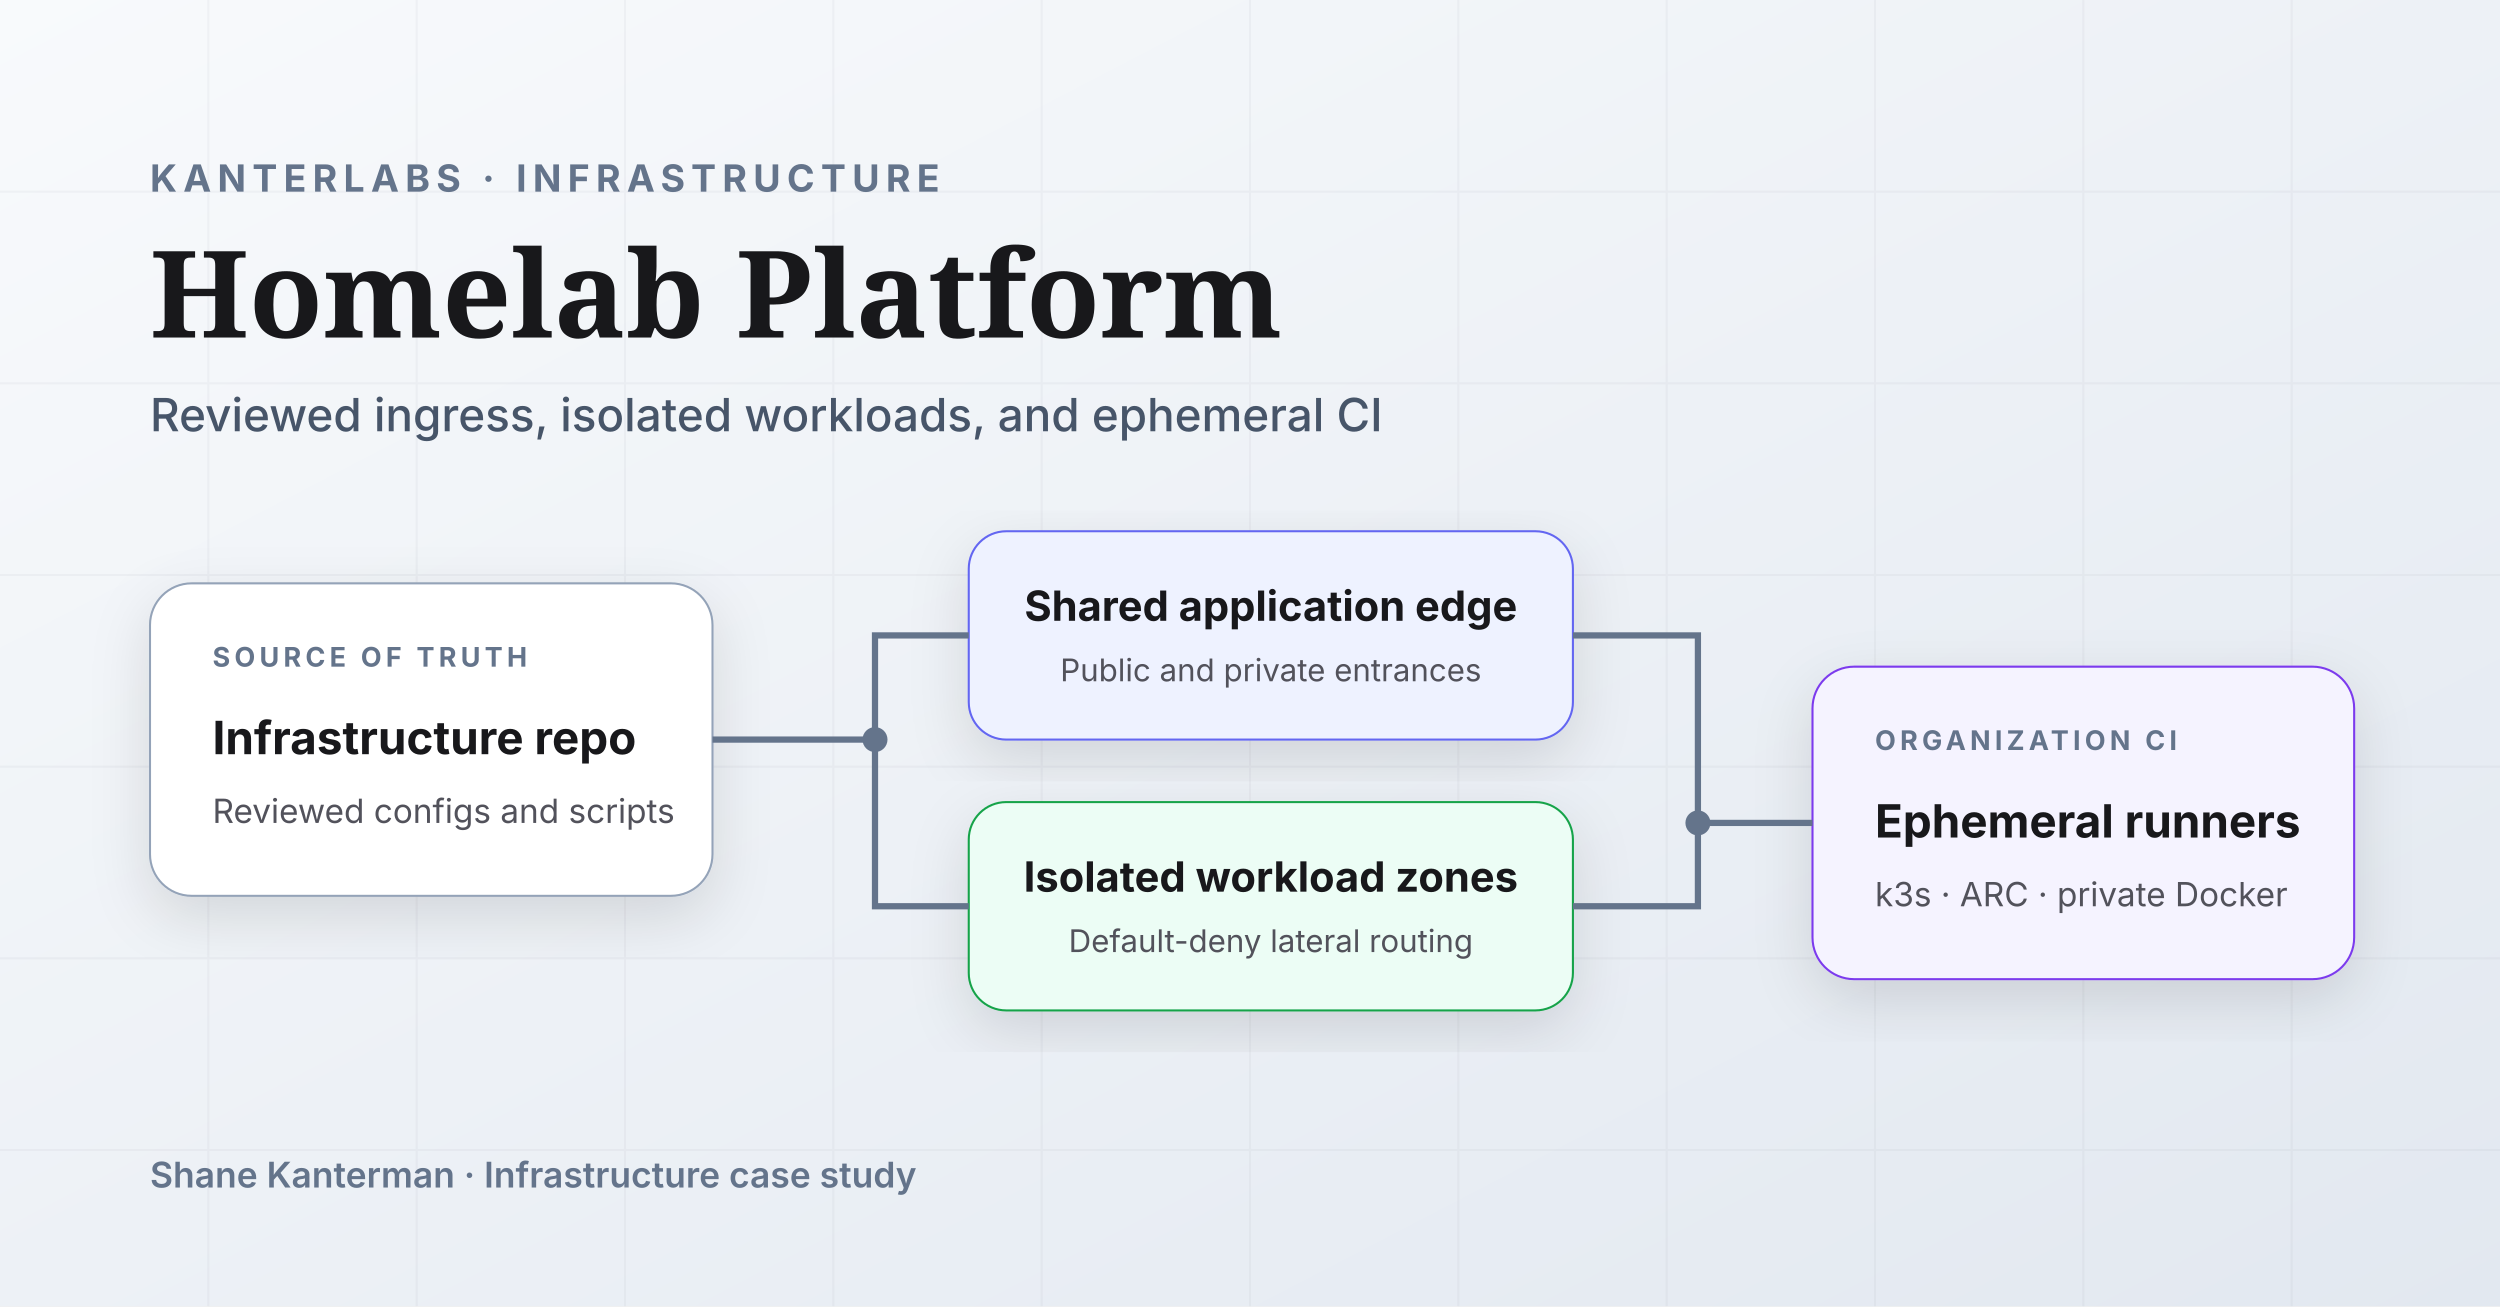
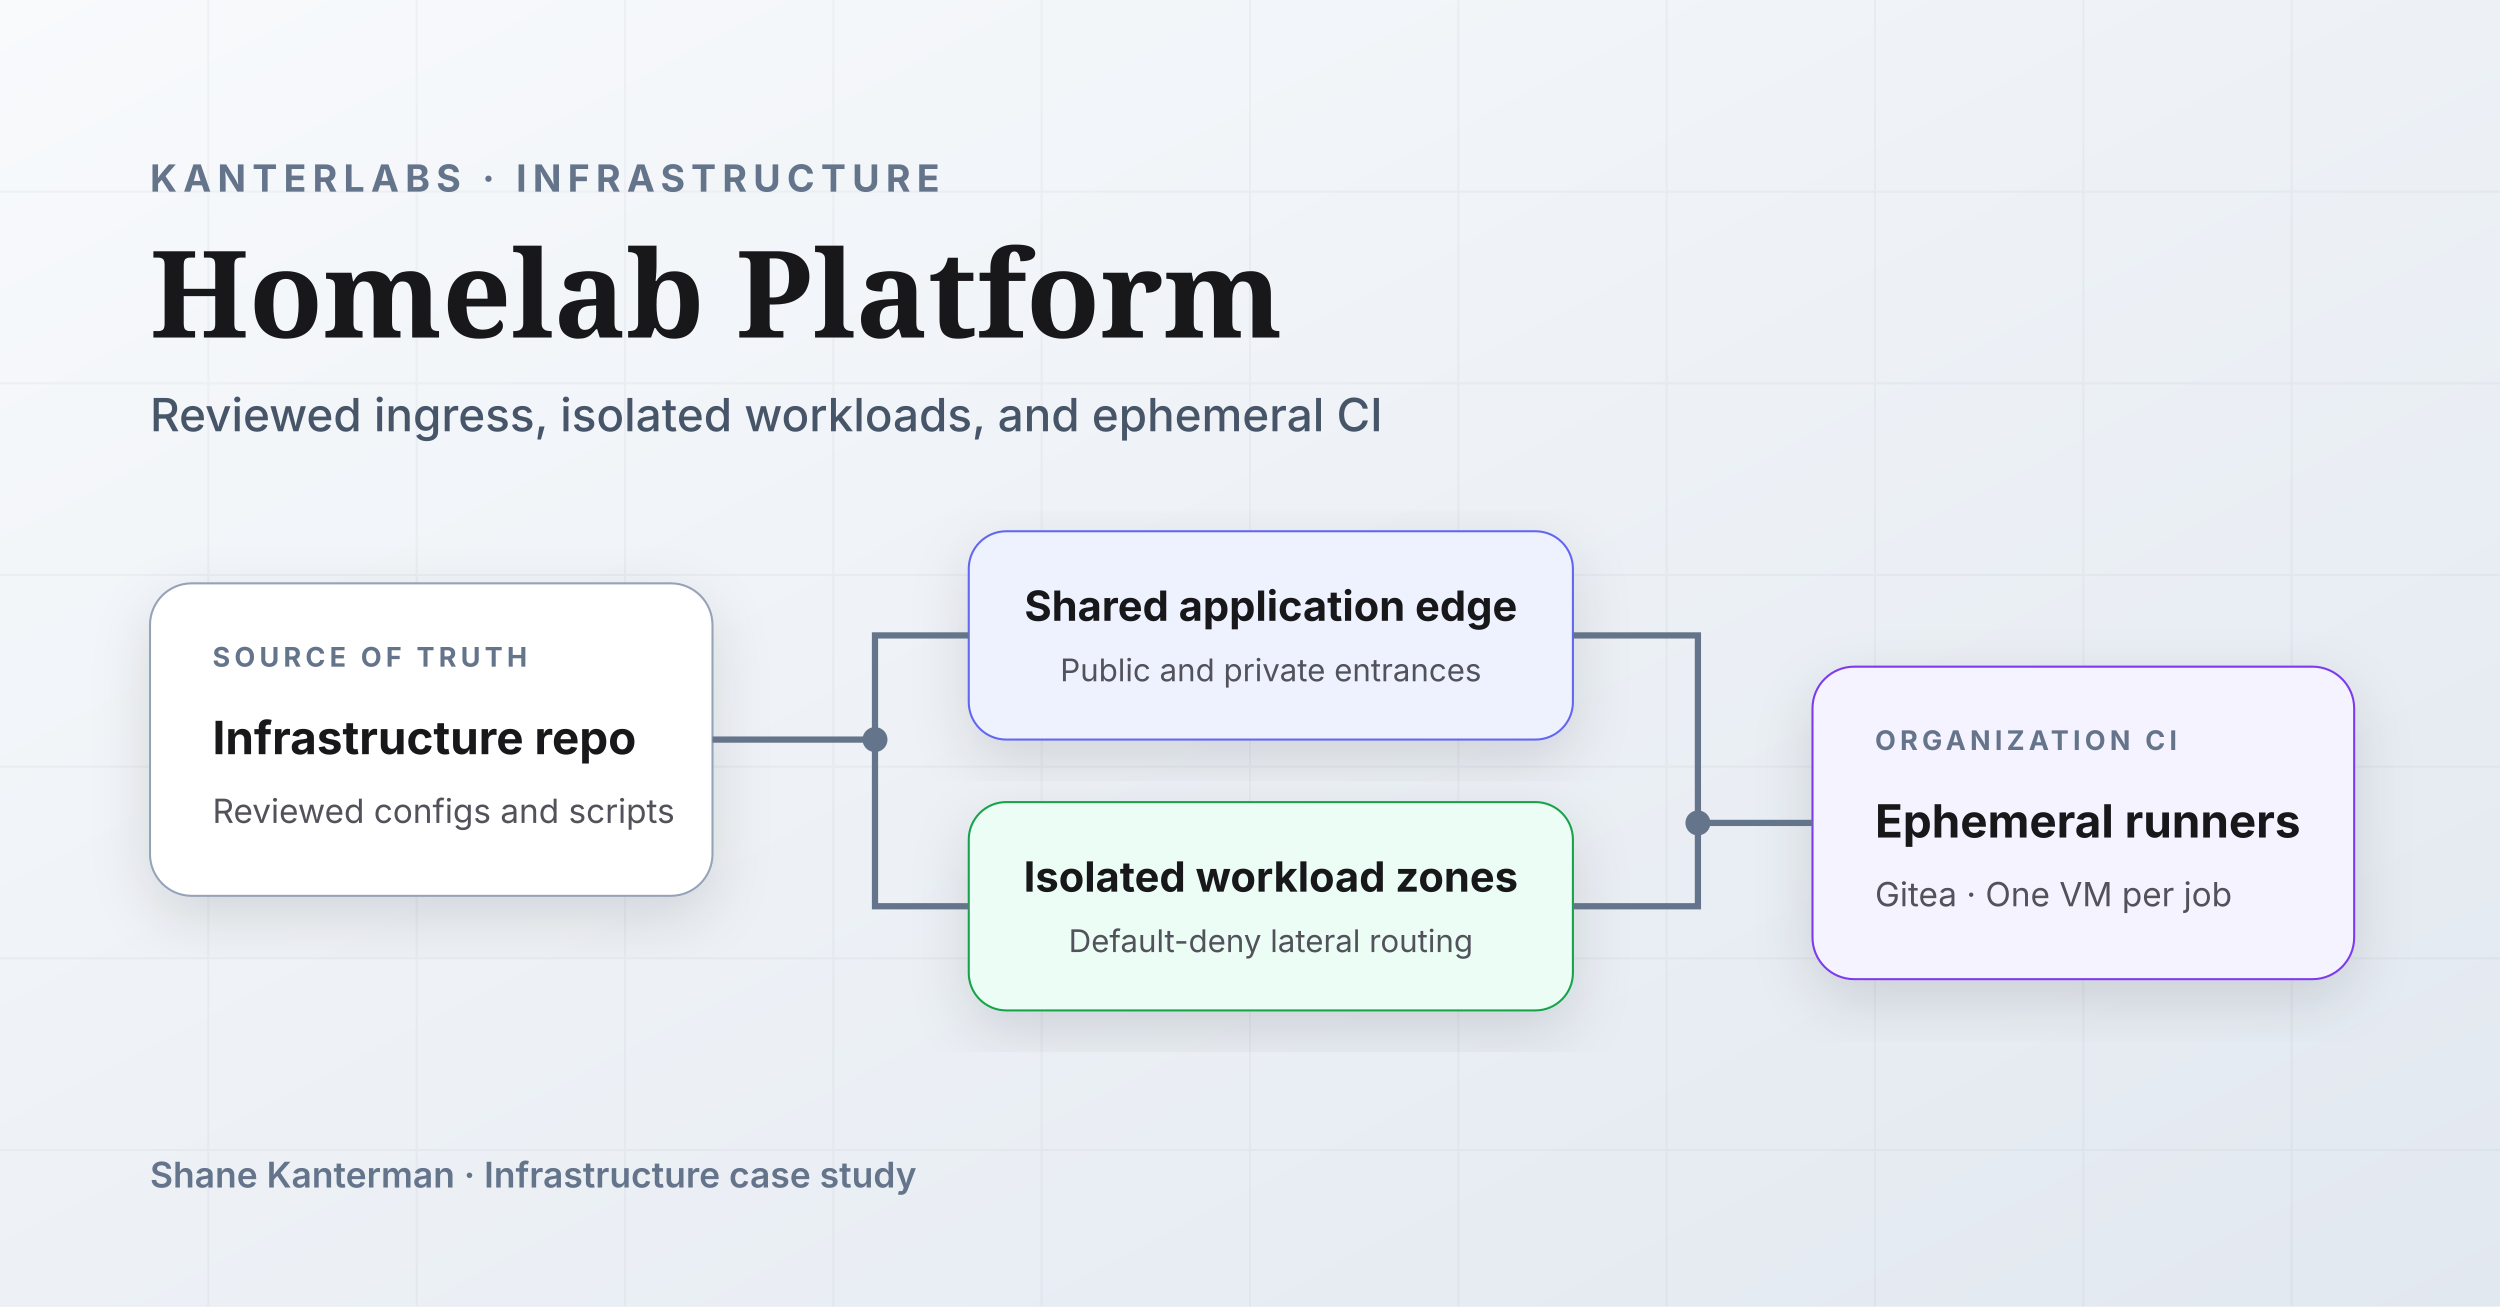
<svg xmlns="http://www.w3.org/2000/svg" width="1200" height="627" viewBox="0 0 1200 627" role="img" aria-labelledby="title desc">
  <defs>
    <linearGradient id="bg" x1="0" y1="0" x2="1" y2="1">
      <stop stop-color="#f8fafc" />
      <stop offset="1" stop-color="#e2e8f0" />
    </linearGradient>
    <filter id="shadow" x="-20%" y="-20%" width="140%" height="140%">
      <feDropShadow dx="0" dy="10" stdDeviation="14" flood-opacity=".12" />
    </filter>
  </defs>
  <rect width="1200" height="627" fill="url(#bg)" />
  <path d="M0 92H1200M0 184H1200M0 276H1200M0 368H1200M0 460H1200M0 552H1200M100 0V627M200 0V627M300 0V627M400 0V627M500 0V627M600 0V627M700 0V627M800 0V627M900 0V627M1000 0V627M1100 0V627" stroke="#0f172a" stroke-opacity=".035" />
  <text x="72" y="92" font-family="Inter,Arial,sans-serif" font-size="18" font-weight="700" letter-spacing="3" fill="#64748b">KANTERLABS · INFRASTRUCTURE</text>
  <text x="72" y="162" font-family="Georgia,serif" font-size="58" font-weight="700" fill="#18181b">Homelab Platform</text>
  <text x="72" y="207" font-family="Inter,Arial,sans-serif" font-size="22" font-weight="500" fill="#475569">Reviewed ingress, isolated workloads, and ephemeral CI</text>
  <rect x="72" y="280" width="270" height="150" rx="20" fill="#fff" stroke="#94a3b8" filter="url(#shadow)" />
  <text x="102" y="320" font-family="Inter,Arial,sans-serif" font-size="13" font-weight="700" letter-spacing="2" fill="#64748b">SOURCE OF TRUTH</text>
  <text x="102" y="362" font-family="Inter,Arial,sans-serif" font-size="22" font-weight="700" fill="#18181b">Infrastructure repo</text>
  <text x="102" y="395" font-family="Inter,Arial,sans-serif" font-size="16" fill="#52525b">Reviewed configs and scripts</text>
  <rect x="465" y="255" width="290" height="100" rx="18" fill="#eef2ff" stroke="#6366f1" filter="url(#shadow)" />
  <text x="610" y="298" text-anchor="middle" font-family="Inter,Arial,sans-serif" font-size="20" font-weight="700" fill="#18181b">Shared application edge</text>
  <text x="610" y="327" text-anchor="middle" font-family="Inter,Arial,sans-serif" font-size="15" fill="#52525b">Public and private entrances</text>
  <rect x="465" y="385" width="290" height="100" rx="18" fill="#ecfdf5" stroke="#16a34a" filter="url(#shadow)" />
  <text x="610" y="428" text-anchor="middle" font-family="Inter,Arial,sans-serif" font-size="20" font-weight="700" fill="#18181b">Isolated workload zones</text>
  <text x="610" y="457" text-anchor="middle" font-family="Inter,Arial,sans-serif" font-size="15" fill="#52525b">Default-deny lateral routing</text>
  <rect x="870" y="320" width="260" height="150" rx="20" fill="#f5f3ff" stroke="#7c3aed" filter="url(#shadow)" />
  <text x="900" y="360" font-family="Inter,Arial,sans-serif" font-size="13" font-weight="700" letter-spacing="2" fill="#64748b">ORGANIZATION CI</text>
  <text x="900" y="402" font-family="Inter,Arial,sans-serif" font-size="22" font-weight="700" fill="#18181b">Ephemeral runners</text>
-   <text x="900" y="435" font-family="Inter,Arial,sans-serif" font-size="16" fill="#52525b">k3s · ARC · private Docker</text>
+   <text x="900" y="435" font-family="Inter,Arial,sans-serif" font-size="16" fill="#52525b">Gitea · One VM per job</text>
  <path d="M342 355H420V305H465M342 355H420V435H465M755 305H815V395H870M755 435H815V395H870" fill="none" stroke="#64748b" stroke-width="3" />
  <circle cx="420" cy="355" r="6" fill="#64748b" />
  <circle cx="815" cy="395" r="6" fill="#64748b" />
  <text x="72" y="570" font-family="Inter,Arial,sans-serif" font-size="17" font-weight="600" fill="#64748b">Shane Kanterman · Infrastructure case study</text>
</svg>
